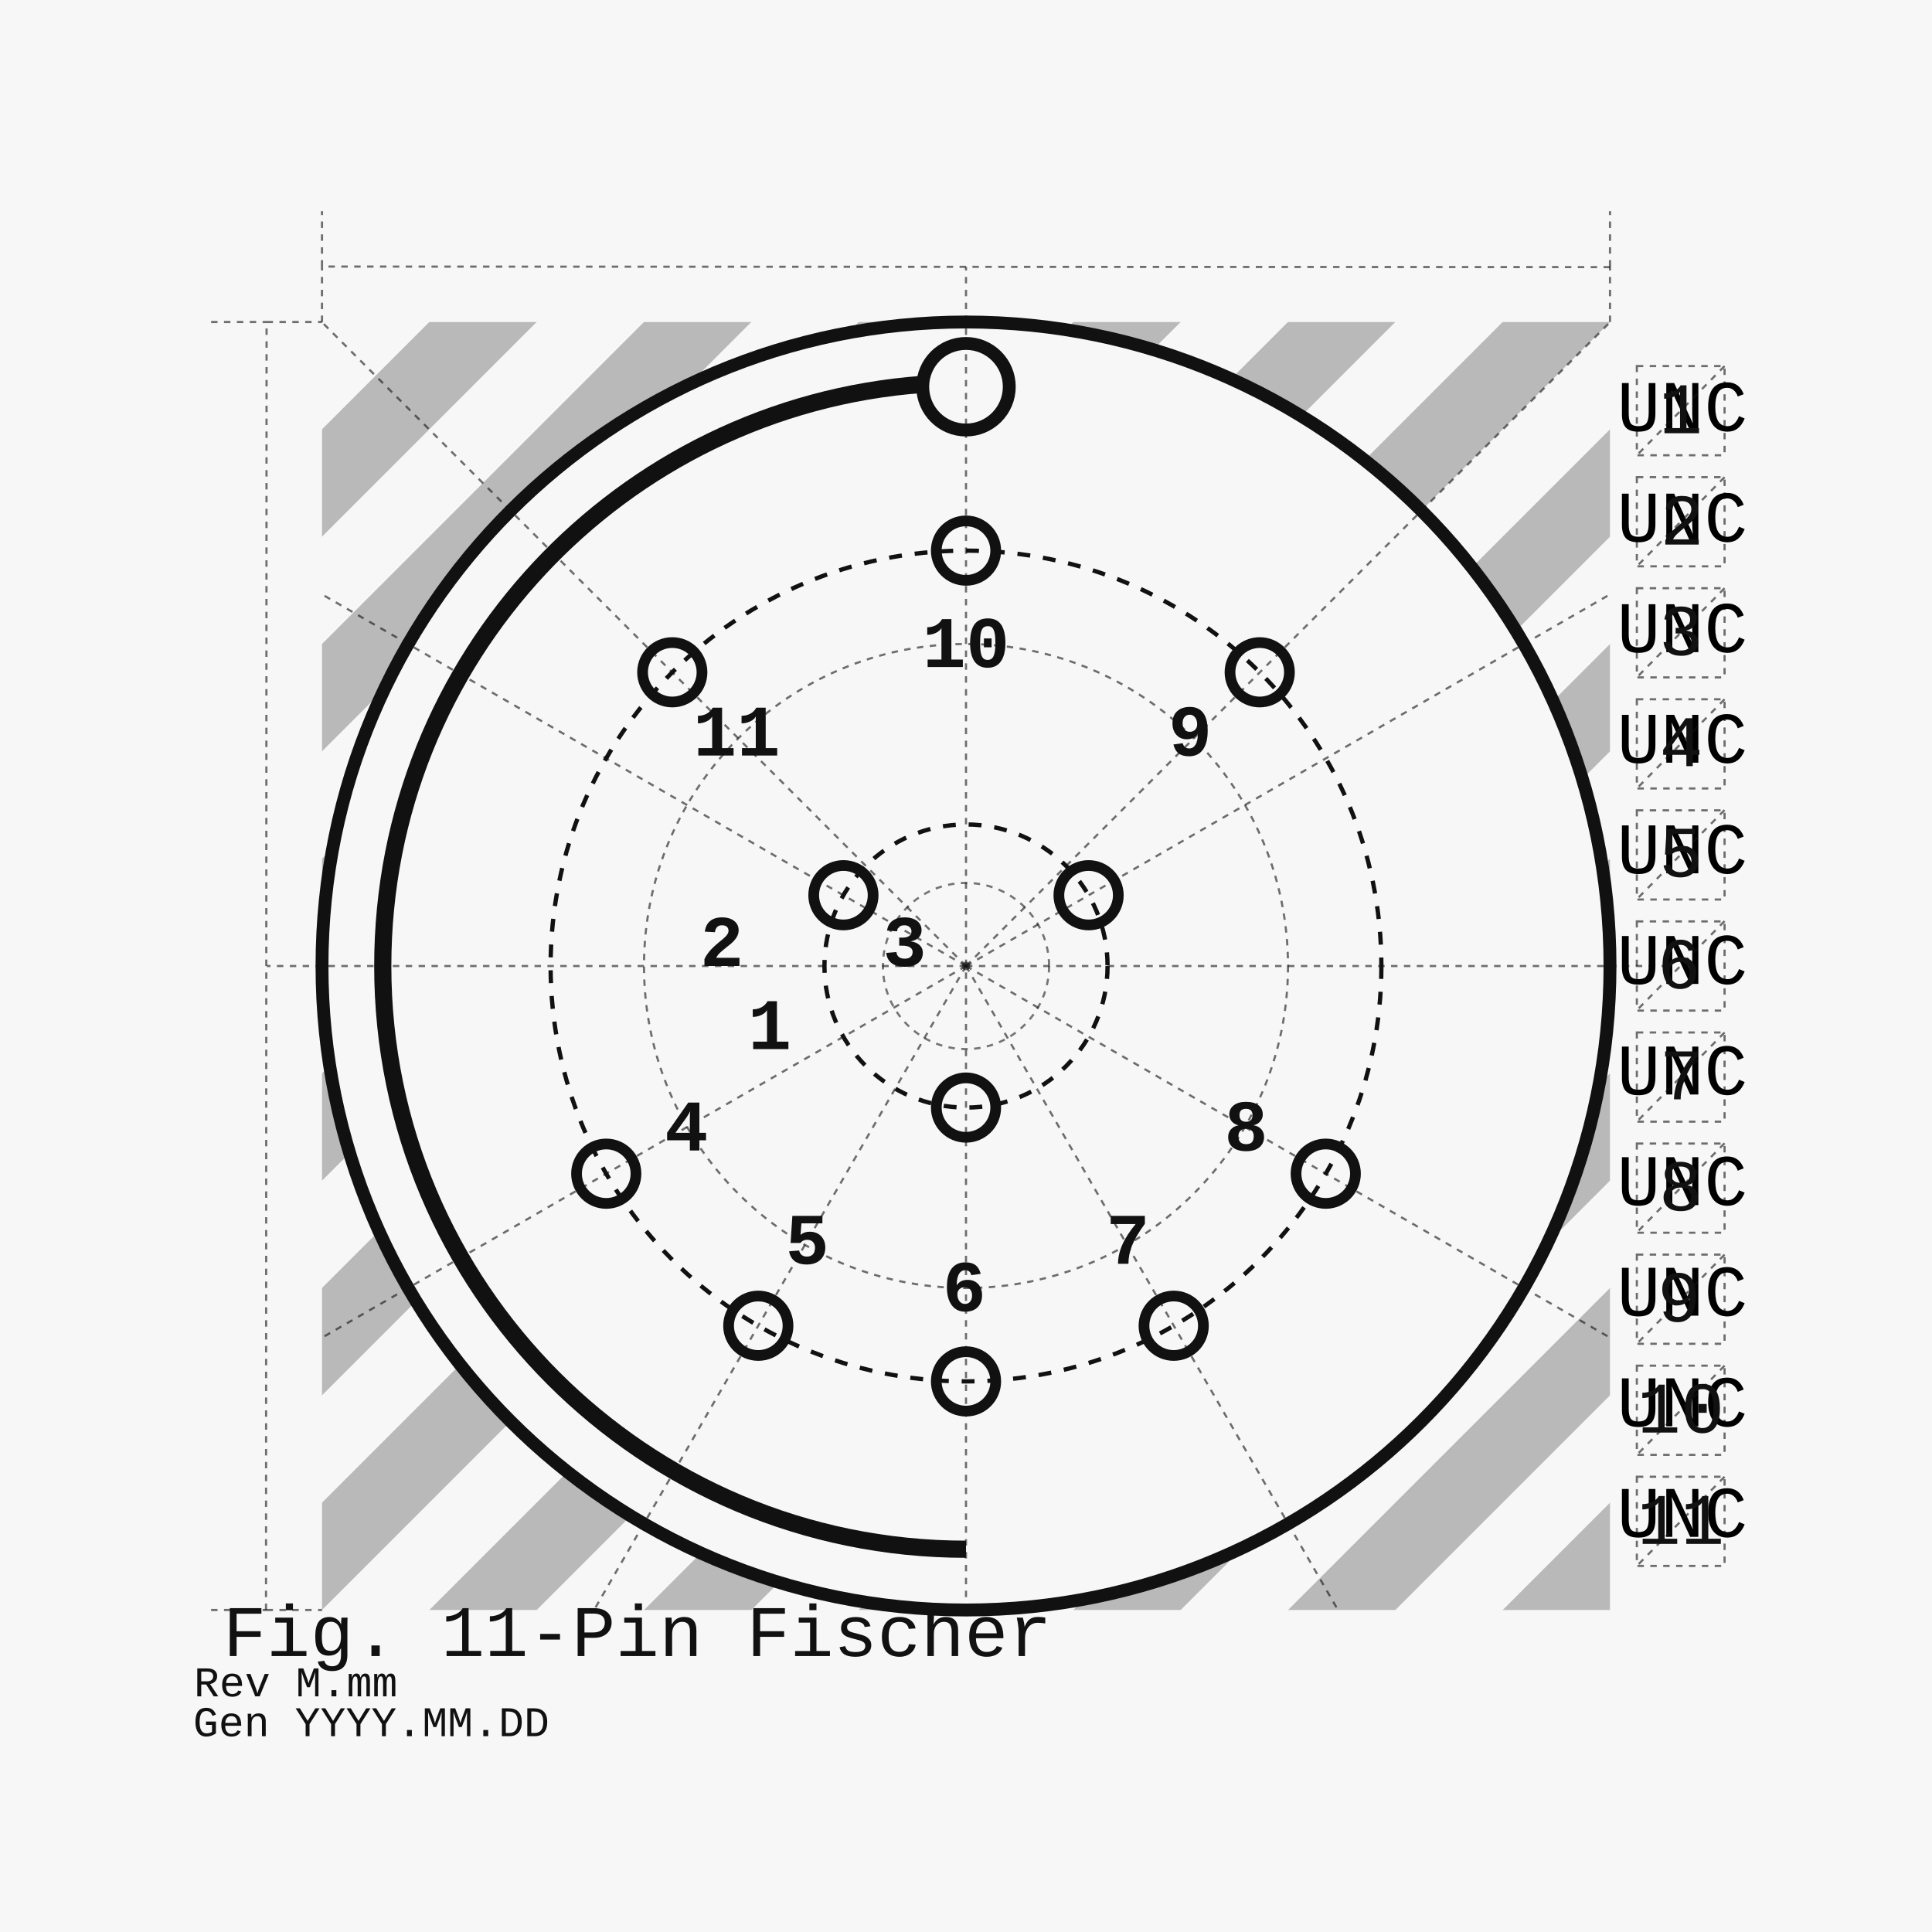
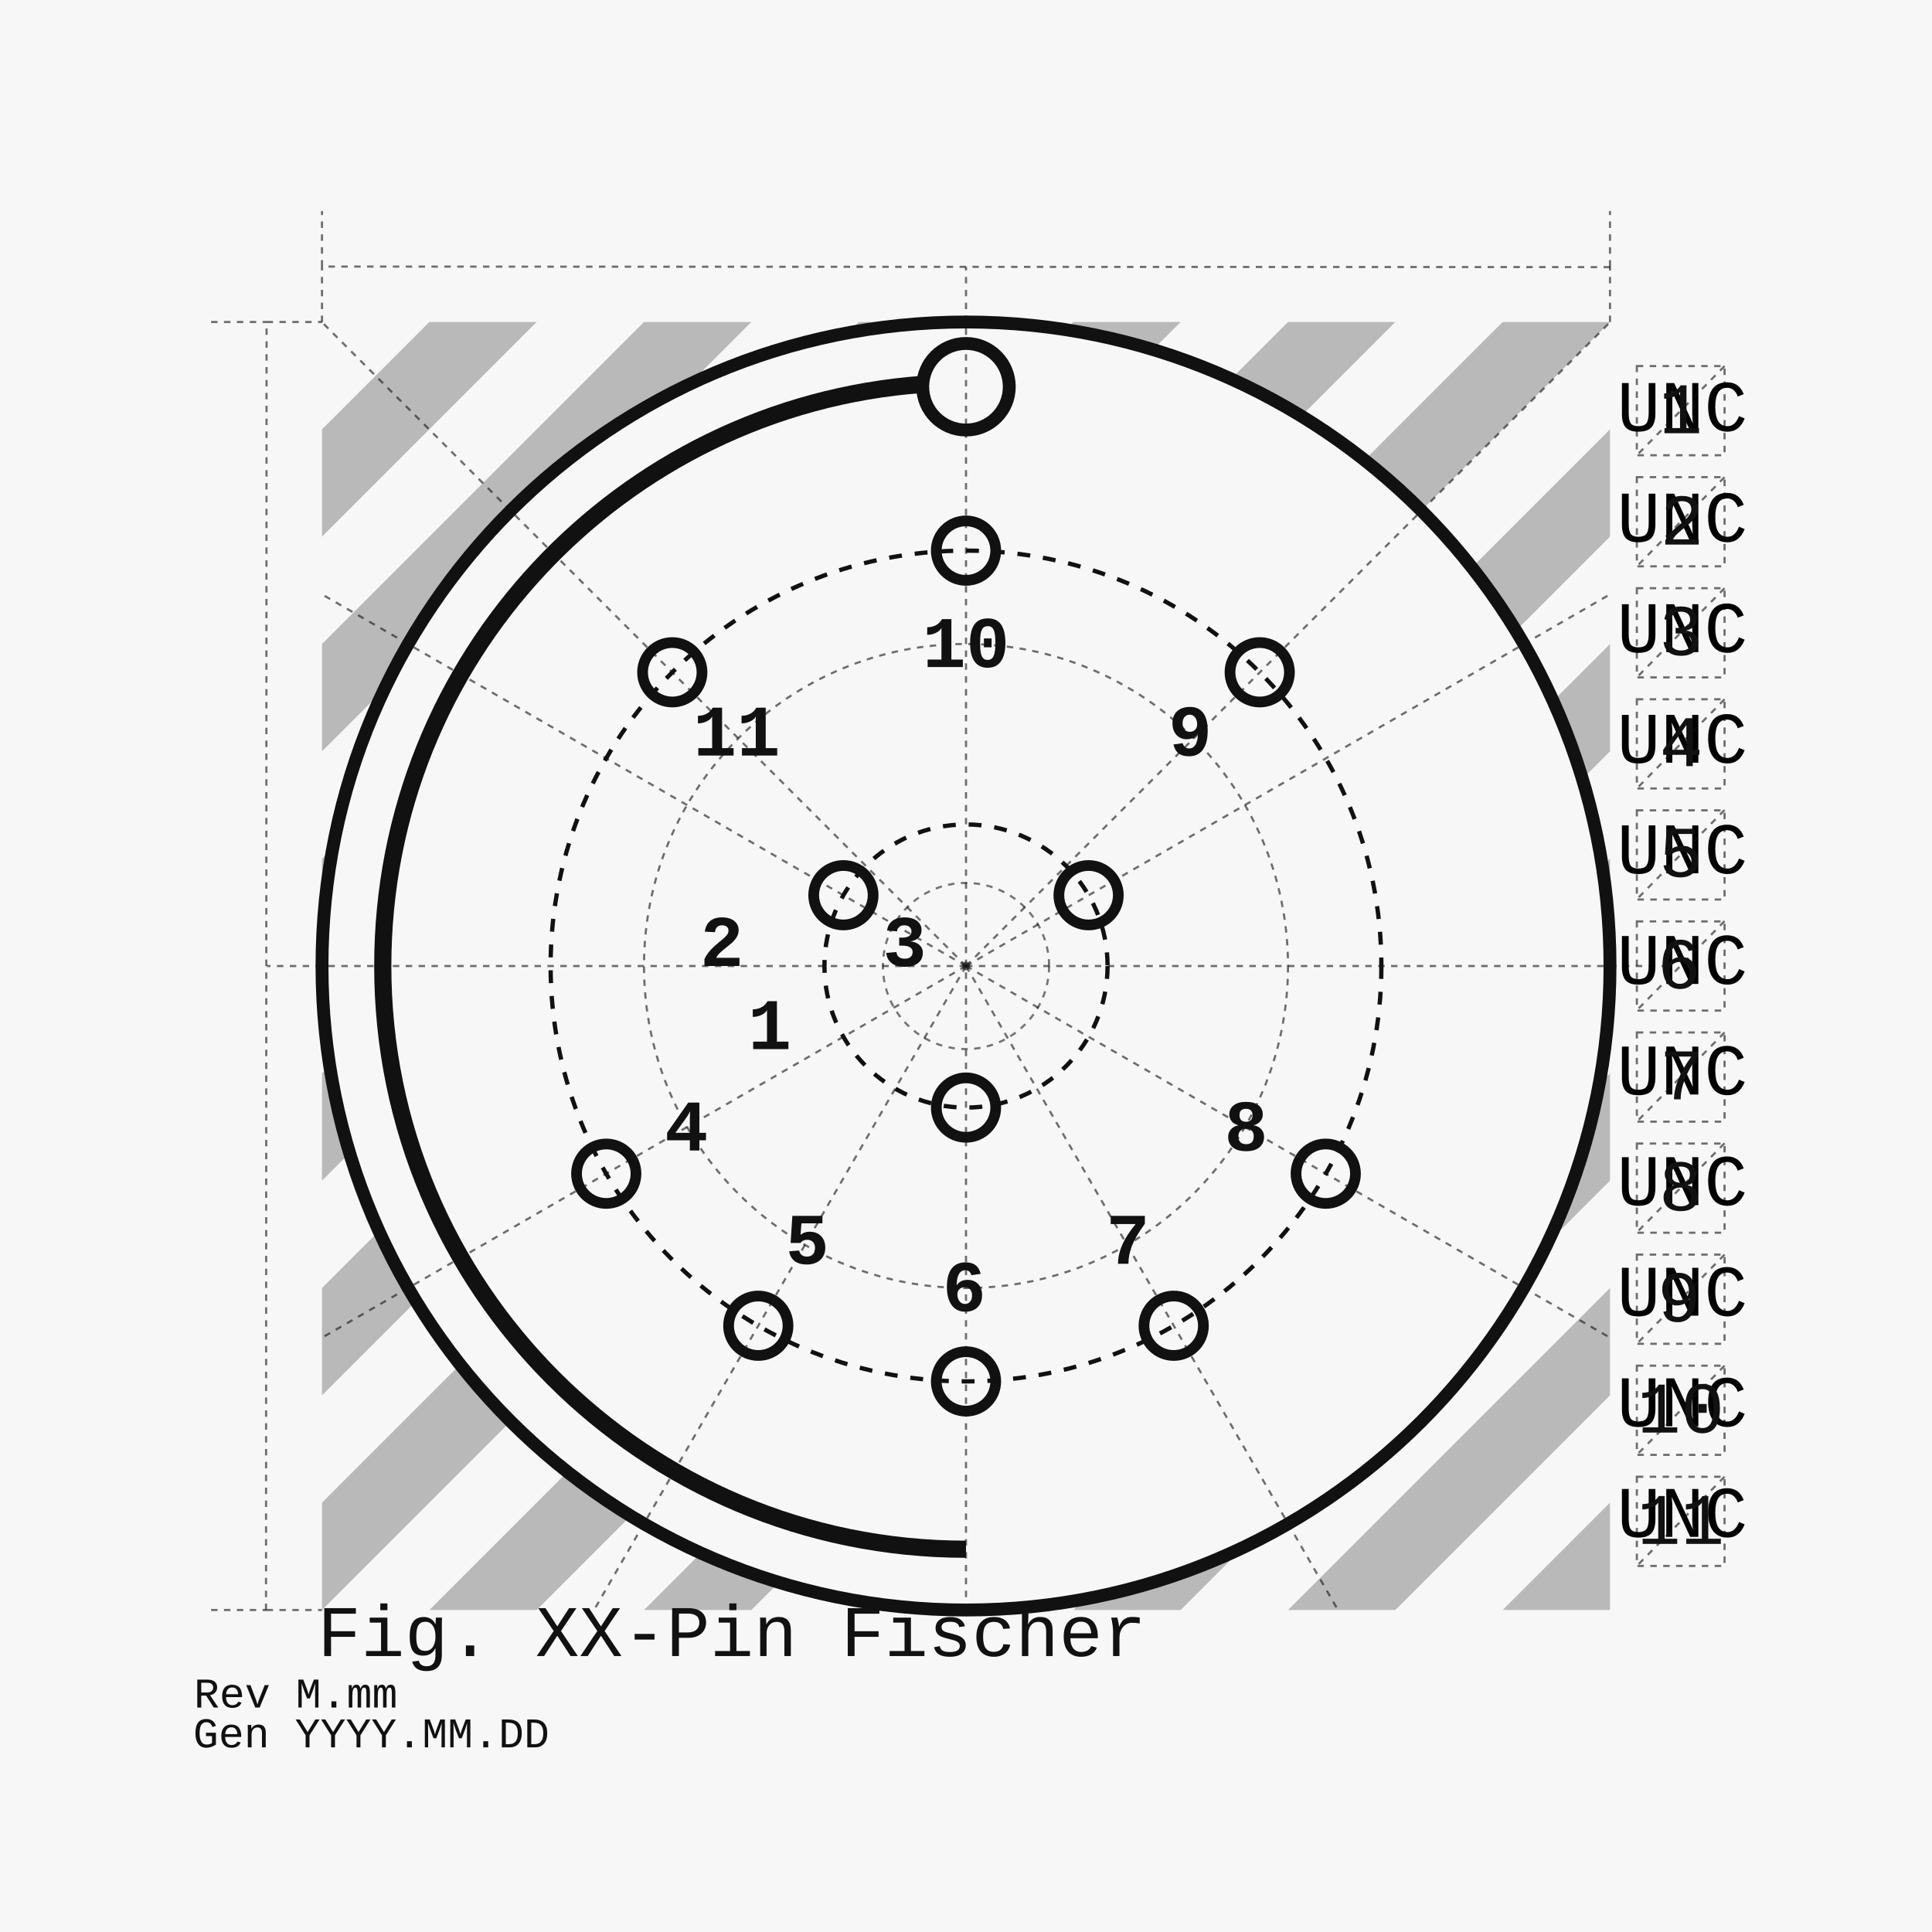
<svg xmlns="http://www.w3.org/2000/svg" xmlns:xlink="http://www.w3.org/1999/xlink" width="450mm" height="450mm" viewBox="0 0 450 450" version="1.1" id="svg5">
  <style id="style16364">
.measure-arrow
{
}
.measure-label
{

}
.measure-line
{
}</style>
  <defs id="defs2">
    <pattern xlink:href="#Strips1_1" id="pattern7657" patternTransform="matrix(17.67767,3.0853353e-7,-3.0853354e-7,17.67767,265.1651,-742.4621)" />
    <pattern patternUnits="userSpaceOnUse" width="2" height="1" patternTransform="translate(0,0) scale(10,10)" id="Strips1_1">
      <rect style="fill:black;stroke:none" x="0" y="-0.5" width="1" height="2" id="rect4273" />
    </pattern>
    <linearGradient id="linearGradient13681">
      <stop style="stop-color:#000000;stop-opacity:1;" offset="0" id="stop13679" />
    </linearGradient>
    <clipPath clipPathUnits="userSpaceOnUse" id="clipPath7685">
      <rect style="opacity:1;fill:#ffffff;fill-opacity:1;stroke:none;stroke-width:2;stroke-linecap:butt;stroke-dasharray:none;stroke-opacity:1" id="rect7687" width="300" height="300" x="2.5722047e-06" y="450" transform="rotate(-45)" />
    </clipPath>
  </defs>
  <g id="background" transform="translate(75,-375)" style="display:inline">
    <rect style="fill:#f7f7f7;fill-opacity:1;stroke:none;stroke-width:4;stroke-linecap:butt;stroke-dasharray:none" id="base_color" width="450" height="450" x="-75" y="377.91" transform="translate(5.4583333e-6,-2.910401)" />
    <rect style="opacity:0.25;fill:url(#pattern7657);fill-opacity:1;stroke:none;stroke-width:3.536;stroke-linecap:butt;stroke-dasharray:none;stroke-opacity:1" id="rect5359" width="530.33" height="530.33" x="265.165" y="53.033" transform="rotate(45)" clip-path="url(#clipPath7685)" />
  </g>
  <g id="figure_base" style="display:inline" transform="translate(75.00001,-377.9104)">
    <circle style="fill:#f7f7f7;fill-opacity:1;stroke:#111111;stroke-width:3;stroke-linecap:round" id="fig_ring" cx="150" cy="602.91" r="150" />
    <circle style="fill:#f7f7f7;fill-opacity:1;stroke:#111111;stroke-width:3;stroke-linecap:round;stroke-dasharray:none;stroke-opacity:1" id="fig_dot" cx="150" cy="467.99" r="10.079" />
    <path id="fig_shield" style="fill:none;fill-opacity:1;stroke:#111111;stroke-width:4;stroke-linecap:butt;stroke-dasharray:none;stroke-opacity:1" d="m 139.942,467.435 c -70.329,5.148 -125.789,63.833 -125.789,135.476 1.7e-4,75.026 60.821,135.847 135.848,135.847" />
    <path id="fig_pin_in_ring" style="fill:none;stroke:#111111;stroke-width:1;stroke-dasharray:3, 3;stroke-dashoffset:0" d="m 182.972,602.914 a 32.972,32.972 0 0 1 -32.972,32.972 32.972,32.972 0 0 1 -32.972,-32.972 32.972,32.972 0 0 1 32.972,-32.972 32.972,32.972 0 0 1 32.972,32.972 z" />
    <path id="fig_pin_out_ring" style="fill:none;stroke:#111111;stroke-width:1;stroke-dasharray:3, 3;stroke-dashoffset:0" d="m 246.751,602.914 a 96.752,96.752 0 0 1 -96.752,96.752 96.752,96.752 0 0 1 -96.752,-96.752 96.752,96.752 0 0 1 96.752,-96.752 96.752,96.752 0 0 1 96.752,96.752 z" />
  </g>
  <g id="g4736" style="display:inline">
    <path style="display:inline;fill:none;stroke:#111111;stroke-width:0.5;stroke-linecap:butt;stroke-linejoin:miter;stroke-dasharray:1.5, 1.5;stroke-dashoffset:0;stroke-opacity:0.6" d="M 225.002,225.004 H 387.854" id="deg_0" />
    <path style="display:inline;fill:none;stroke:#111111;stroke-width:0.5;stroke-linecap:butt;stroke-linejoin:miter;stroke-dasharray:1.5, 1.5;stroke-dashoffset:0;stroke-opacity:0.6" d="m 225.002,225.004 150,-86.567" id="deg_15" />
    <path style="display:inline;fill:none;stroke:#111111;stroke-width:0.5;stroke-linecap:butt;stroke-linejoin:miter;stroke-dasharray:1.5, 1.5;stroke-dashoffset:0;stroke-opacity:0.6" d="M 225.002,225.004 375.099,74.961" id="deg_45" />
    <path style="display:inline;fill:none;stroke:#111111;stroke-width:0.5;stroke-linecap:butt;stroke-linejoin:miter;stroke-dasharray:1.5, 1.5;stroke-dashoffset:0;stroke-opacity:0.6" d="M 225.002,225.004 V 62.152" id="deg_90" />
    <path style="display:inline;fill:none;stroke:#111111;stroke-width:0.5;stroke-linecap:butt;stroke-linejoin:miter;stroke-dasharray:1.5, 1.5;stroke-dashoffset:0;stroke-opacity:0.6" d="M 225.002,225.004 74.906,74.961" id="deg_135" />
    <path style="display:inline;fill:none;stroke:#111111;stroke-width:0.5;stroke-linecap:butt;stroke-linejoin:miter;stroke-dasharray:1.5, 1.5;stroke-dashoffset:0;stroke-opacity:0.6" d="M 225.002,225.004 75.002,138.437" id="deg_165" />
    <path style="display:inline;fill:none;stroke:#111111;stroke-width:0.5;stroke-linecap:butt;stroke-linejoin:miter;stroke-dasharray:1.5, 1.5;stroke-dashoffset:0;stroke-opacity:0.6" d="M 225.002,225.004 H 62.151" id="deg_180" />
    <path style="display:inline;fill:none;stroke:#111111;stroke-width:0.5;stroke-linecap:butt;stroke-linejoin:miter;stroke-dasharray:1.5, 1.5;stroke-dashoffset:0;stroke-opacity:0.6" d="m 225.002,225.004 -150,86.567" id="deg_195" />
    <path style="display:inline;fill:none;stroke:#111111;stroke-width:0.5;stroke-linecap:butt;stroke-linejoin:miter;stroke-dasharray:1.5, 1.5;stroke-dashoffset:0;stroke-opacity:0.6" d="M 225.002,225.004 138.382,374.973" id="deg_255" />
    <path style="display:inline;fill:none;stroke:#111111;stroke-width:0.5;stroke-linecap:butt;stroke-linejoin:miter;stroke-dasharray:1.5, 1.5;stroke-dashoffset:0;stroke-opacity:0.6" d="M 225,375 V 225" id="deg_270" />
    <path style="display:inline;fill:none;stroke:#111111;stroke-width:0.5;stroke-linecap:butt;stroke-linejoin:miter;stroke-dasharray:1.5, 1.5;stroke-dashoffset:0;stroke-opacity:0.6" d="m 225.002,225.004 86.62,149.969" id="deg_285" />
    <path style="display:inline;fill:none;stroke:#111111;stroke-width:0.5;stroke-linecap:butt;stroke-linejoin:miter;stroke-dasharray:1.5, 1.5;stroke-dashoffset:0;stroke-opacity:0.6" d="m 225.002,225.004 150,86.567" id="deg_315" />
    <circle style="display:inline;fill:#111111;fill-opacity:0.6;stroke:none;stroke-width:5;stroke-linecap:butt;stroke-dasharray:none;stroke-opacity:1" id="center_point" cx="225" cy="225" r="1" />
    <circle style="display:inline;fill:none;fill-opacity:1;stroke:#1d1d1d;stroke-width:0.5;stroke-linecap:butt;stroke-dasharray:1.5, 1.5;stroke-dashoffset:0;stroke-opacity:0.6" id="inner_text" cx="225" cy="225" r="19.353" />
    <circle style="display:inline;fill:none;fill-opacity:1;stroke:#111111;stroke-width:0.5;stroke-linecap:butt;stroke-dasharray:1.5, 1.5;stroke-dashoffset:0;stroke-opacity:0.6" id="outer_text" cx="225" cy="225" r="75" />
    <g id="horizontal" style="stroke:#111111;stroke-width:0.5;stroke-dasharray:1.5, 1.5;stroke-dashoffset:0;stroke-opacity:0.6" transform="translate(3.6438572e-6,600.0001)">
      <path style="display:inline;fill:none;stroke:#111111;stroke-width:0.5;stroke-linecap:butt;stroke-linejoin:miter;stroke-dasharray:1.5, 1.5;stroke-dashoffset:0;stroke-opacity:0.6" d="M 375,-537.782 75,-537.915" id="sparh" />
      <g id="l_upright" style="stroke:#111111;stroke-width:0.5;stroke-dasharray:1.5, 1.5;stroke-dashoffset:0;stroke-opacity:0.6">
        <path style="fill:none;stroke:#111111;stroke-width:0.5;stroke-linecap:butt;stroke-linejoin:miter;stroke-dasharray:1.5, 1.5;stroke-dashoffset:0;stroke-opacity:0.6" d="m 75,-525 v -12.915" id="lbottom" />
        <path style="fill:none;stroke:#111111;stroke-width:0.5;stroke-linecap:butt;stroke-linejoin:miter;stroke-dasharray:1.5, 1.5;stroke-dashoffset:0;stroke-opacity:0.6" d="m 75,-537.915 v -12.915" id="ltop" />
      </g>
      <g id="r_upright" style="stroke:#111111;stroke-width:0.5;stroke-dasharray:1.5, 1.5;stroke-dashoffset:0;stroke-opacity:0.6" transform="translate(300.0001)">
        <path style="fill:none;stroke:#111111;stroke-width:0.5;stroke-linecap:butt;stroke-linejoin:miter;stroke-dasharray:1.5, 1.5;stroke-dashoffset:0;stroke-opacity:0.6" d="m 75,-525 v -12.915" id="rbottom" />
        <path style="fill:none;stroke:#111111;stroke-width:0.5;stroke-linecap:butt;stroke-linejoin:miter;stroke-dasharray:1.5, 1.5;stroke-dashoffset:0;stroke-opacity:0.6" d="m 75,-537.915 v -12.915" id="rtop" />
      </g>
    </g>
    <g id="vertical" style="stroke:#111111;stroke-width:0.5;stroke-dasharray:1.5, 1.5;stroke-dashoffset:0;stroke-opacity:0.6" transform="translate(-325.8292,600.0001)">
      <path style="display:inline;fill:none;stroke:#111111;stroke-width:0.5;stroke-linecap:butt;stroke-linejoin:miter;stroke-dasharray:1.5, 1.5;stroke-dashoffset:0;stroke-opacity:0.6" d="m 387.788,-225 0.133,-300" id="vspar" />
      <g id="t_upright" style="stroke:#111111;stroke-width:0.5;stroke-dasharray:1.5, 1.5;stroke-dashoffset:0;stroke-opacity:0.6" transform="rotate(90,225,-375)">
        <path style="fill:none;stroke:#111111;stroke-width:0.5;stroke-linecap:butt;stroke-linejoin:miter;stroke-dasharray:1.5, 1.5;stroke-dashoffset:0;stroke-opacity:0.6" d="m 75,-525 v -12.915" id="left" />
        <path style="fill:none;stroke:#111111;stroke-width:0.5;stroke-linecap:butt;stroke-linejoin:miter;stroke-dasharray:1.5, 1.5;stroke-dashoffset:0;stroke-opacity:0.6" d="m 75,-537.915 v -12.915" id="right" />
      </g>
      <g id="b_upright" style="stroke:#111111;stroke-width:0.5;stroke-dasharray:1.5, 1.5;stroke-dashoffset:0;stroke-opacity:0.6" transform="rotate(90,75,-225)">
        <path style="fill:none;stroke:#111111;stroke-width:0.5;stroke-linecap:butt;stroke-linejoin:miter;stroke-dasharray:1.5, 1.5;stroke-dashoffset:0;stroke-opacity:0.6" d="m 75,-525 v -12.915" id="path48" />
        <path style="fill:none;stroke:#111111;stroke-width:0.5;stroke-linecap:butt;stroke-linejoin:miter;stroke-dasharray:1.5, 1.5;stroke-dashoffset:0;stroke-opacity:0.6" d="m 75,-537.915 v -12.915" id="path50" />
      </g>
    </g>
  </g>
  <g id="pin_symbol" transform="translate(75.00001,-377.9104)" style="display:inline">
    <g id="pin_1">
      <circle style="fill:none;fill-opacity:1;stroke:#111111;stroke-width:2.5;stroke-linecap:butt;stroke-dasharray:none;stroke-dashoffset:0;stroke-opacity:1" id="pin_1_symbol" cx="150" cy="635.886" r="6.922" />
      <text xml:space="preserve" style="font-style:normal;font-variant:normal;font-weight:bold;font-stretch:normal;font-size:16.933px;line-height:1.25;font-family:'Courier New';-inkscape-font-specification:'Courier New Bold';text-align:center;text-anchor:middle;fill:#111111;fill-opacity:1;stroke-width:0.265" x="150" y="622.263" id="pin_1_text">
        <tspan id="tspan28165" style="font-style:normal;font-variant:normal;font-weight:bold;font-stretch:normal;font-family:'Courier New';-inkscape-font-specification:'Courier New Bold';text-align:center;text-anchor:middle;fill:#111111;fill-opacity:1;stroke-width:0.265" x="150" y="622.263">1</tspan>
        <tspan style="font-style:normal;font-variant:normal;font-weight:bold;font-stretch:normal;font-family:'Courier New';-inkscape-font-specification:'Courier New Bold';text-align:center;text-anchor:middle;fill:#111111;fill-opacity:1;stroke-width:0.265" x="150" y="643.43" id="tspan28167" />
      </text>
    </g>
    <g id="pin_2">
      <circle style="display:inline;fill:none;fill-opacity:1;stroke:#111111;stroke-width:2.5;stroke-linecap:butt;stroke-dasharray:none;stroke-dashoffset:0;stroke-opacity:1" id="pin_2_symbol" cx="178.553" cy="586.426" r="6.922" />
      <text xml:space="preserve" style="font-style:normal;font-variant:normal;font-weight:bold;font-stretch:normal;font-size:16.933px;line-height:1.25;font-family:'Courier New';-inkscape-font-specification:'Courier New Bold';text-align:end;text-anchor:end;fill:#111111;fill-opacity:1;stroke-width:0.265" x="169.353" y="602.91" id="pin_2_text">
        <tspan id="tspan28171" style="font-style:normal;font-variant:normal;font-weight:bold;font-stretch:normal;font-family:'Courier New';-inkscape-font-specification:'Courier New Bold';text-align:end;text-anchor:end;fill:#111111;fill-opacity:1;stroke-width:0.265" x="169.353" y="602.91">2</tspan>
      </text>
    </g>
    <g id="pin_3">
      <circle style="fill:none;fill-opacity:1;stroke:#111111;stroke-width:2.5;stroke-linecap:butt;stroke-dasharray:none;stroke-dashoffset:0;stroke-opacity:1" id="pin_3_symbol" cx="121.447" cy="586.425" r="6.922" />
      <text xml:space="preserve" style="font-style:normal;font-variant:normal;font-weight:bold;font-stretch:normal;font-size:16.933px;line-height:1.25;font-family:'Courier New';-inkscape-font-specification:'Courier New Bold';fill:#111111;fill-opacity:1;stroke-width:0.265" x="130.647" y="602.91" id="pin_3_text">
        <tspan id="tspan28175" style="font-style:normal;font-variant:normal;font-weight:bold;font-stretch:normal;font-family:'Courier New';-inkscape-font-specification:'Courier New Bold';fill:#111111;fill-opacity:1;stroke-width:0.265" x="130.647" y="602.91">3</tspan>
      </text>
    </g>
    <g id="pin_4">
      <circle style="display:inline;fill:none;fill-opacity:1;stroke:#111111;stroke-width:2.5;stroke-linecap:butt;stroke-dasharray:none;stroke-dashoffset:0;stroke-opacity:1" id="pin_4_symbol" cx="66.209" cy="651.287" r="6.922" />
      <text xml:space="preserve" style="font-style:normal;font-variant:normal;font-weight:bold;font-stretch:normal;font-size:16.933px;line-height:1.25;font-family:'Courier New';-inkscape-font-specification:'Courier New Bold';fill:#111111;fill-opacity:1;stroke-width:0.265" x="79.791" y="645.876" id="pin_4_text">
        <tspan id="tspan28179" style="font-style:normal;font-variant:normal;font-weight:bold;font-stretch:normal;font-family:'Courier New';-inkscape-font-specification:'Courier New Bold';fill:#111111;fill-opacity:1;stroke-width:0.265" x="79.791" y="645.876">4</tspan>
      </text>
    </g>
    <g id="pin_5">
      <circle style="display:inline;fill:none;fill-opacity:1;stroke:#111111;stroke-width:2.5;stroke-linecap:butt;stroke-dasharray:none;stroke-dashoffset:0;stroke-opacity:1" id="pin_5_symbol" cx="101.623" cy="686.703" r="6.922" />
      <text xml:space="preserve" style="font-style:normal;font-variant:normal;font-weight:bold;font-stretch:normal;font-size:16.933px;line-height:1.25;font-family:'Courier New';-inkscape-font-specification:'Courier New Bold';fill:#111111;fill-opacity:1;stroke-width:0.265" x="107.946" y="672.27" id="pin_5_text">
        <tspan id="tspan28183" style="font-style:normal;font-variant:normal;font-weight:bold;font-stretch:normal;font-family:'Courier New';-inkscape-font-specification:'Courier New Bold';fill:#111111;fill-opacity:1;stroke-width:0.265" x="107.946" y="672.27">5</tspan>
      </text>
    </g>
    <g id="pin_6">
      <circle style="display:inline;fill:none;fill-opacity:1;stroke:#111111;stroke-width:2.5;stroke-linecap:butt;stroke-dasharray:none;stroke-dashoffset:0;stroke-opacity:1" id="pin_6_symbol" cx="150" cy="699.666" r="6.922" />
      <text xml:space="preserve" style="font-style:normal;font-variant:normal;font-weight:bold;font-stretch:normal;font-size:16.933px;line-height:1.25;font-family:'Courier New';-inkscape-font-specification:'Courier New Bold';fill:#111111;fill-opacity:1;stroke-width:0.265" x="144.522" y="683.259" id="pin_6_text">
        <tspan id="tspan28187" style="font-style:normal;font-variant:normal;font-weight:bold;font-stretch:normal;font-family:'Courier New';-inkscape-font-specification:'Courier New Bold';fill:#111111;fill-opacity:1;stroke-width:0.265" x="144.522" y="683.259">6</tspan>
      </text>
    </g>
    <g id="pin_7">
      <circle style="display:inline;fill:none;fill-opacity:1;stroke:#111111;stroke-width:2.5;stroke-linecap:butt;stroke-dasharray:none;stroke-dashoffset:0;stroke-opacity:1" id="pin_7_symbol" cx="198.377" cy="686.702" r="6.922" />
      <text xml:space="preserve" style="font-style:normal;font-variant:normal;font-weight:bold;font-stretch:normal;font-size:16.933px;line-height:1.25;font-family:'Courier New';-inkscape-font-specification:'Courier New Bold';fill:#111111;fill-opacity:1;stroke-width:0.265" x="182.629" y="672.27" id="pin_7_text">
        <tspan id="tspan28191" style="font-style:normal;font-variant:normal;font-weight:bold;font-stretch:normal;font-family:'Courier New';-inkscape-font-specification:'Courier New Bold';fill:#111111;fill-opacity:1;stroke-width:0.265" x="182.629" y="672.27">7</tspan>
      </text>
    </g>
    <g id="pin_8">
      <circle style="display:inline;fill:none;fill-opacity:1;stroke:#111111;stroke-width:2.5;stroke-linecap:butt;stroke-dasharray:none;stroke-dashoffset:0;stroke-opacity:1" id="pin_8_symbol" cx="233.791" cy="651.287" r="6.922" />
      <text xml:space="preserve" style="font-style:normal;font-variant:normal;font-weight:bold;font-stretch:normal;font-size:16.933px;line-height:1.25;font-family:'Courier New';-inkscape-font-specification:'Courier New Bold';fill:#111111;fill-opacity:1;stroke-width:0.265" x="210.155" y="645.876" id="pin_8_text">
        <tspan id="tspan28195" style="font-style:normal;font-variant:normal;font-weight:bold;font-stretch:normal;font-family:'Courier New';-inkscape-font-specification:'Courier New Bold';fill:#111111;fill-opacity:1;stroke-width:0.265" x="210.155" y="645.876">8</tspan>
      </text>
    </g>
    <g id="pin_9">
      <circle style="display:inline;fill:none;fill-opacity:1;stroke:#111111;stroke-width:2.5;stroke-linecap:butt;stroke-dasharray:none;stroke-dashoffset:0;stroke-opacity:1" id="pin_9_symbol" cx="218.412" cy="534.499" r="6.922" />
      <text xml:space="preserve" style="font-style:normal;font-variant:normal;font-weight:bold;font-stretch:normal;font-size:16.933px;line-height:1.25;font-family:'Courier New';-inkscape-font-specification:'Courier New Bold';fill:#111111;fill-opacity:1;stroke-width:0.265" x="197.153" y="553.893" id="pin_9_text">
        <tspan id="tspan28199" style="font-style:normal;font-variant:normal;font-weight:bold;font-stretch:normal;font-family:'Courier New';-inkscape-font-specification:'Courier New Bold';fill:#111111;fill-opacity:1;stroke-width:0.265" x="197.153" y="553.893">9</tspan>
      </text>
    </g>
    <g id="pin_10">
      <circle style="fill:none;fill-opacity:1;stroke:#111111;stroke-width:2.5;stroke-linecap:butt;stroke-dasharray:none;stroke-dashoffset:0;stroke-opacity:1" id="pin_10_symbol" cx="150" cy="506.162" r="6.922" />
      <text xml:space="preserve" style="font-style:normal;font-variant:normal;font-weight:bold;font-stretch:normal;font-size:16.933px;line-height:1.25;font-family:'Courier New';-inkscape-font-specification:'Courier New Bold';fill:#111111;fill-opacity:1;stroke-width:0.265" x="139.83" y="533.274" id="pin_10_text">
        <tspan id="tspan28203" style="font-style:normal;font-variant:normal;font-weight:bold;font-stretch:normal;font-family:'Courier New';-inkscape-font-specification:'Courier New Bold';fill:#111111;fill-opacity:1;stroke-width:0.265" x="139.83" y="533.274">10</tspan>
      </text>
    </g>
    <g id="pin_11">
      <circle style="fill:none;fill-opacity:1;stroke:#111111;stroke-width:2.5;stroke-linecap:butt;stroke-dasharray:none;stroke-dashoffset:0;stroke-opacity:1" id="pin_11_symbol" cx="81.588" cy="534.498" r="6.922" />
      <text xml:space="preserve" style="font-style:normal;font-variant:normal;font-weight:bold;font-stretch:normal;font-size:16.933px;line-height:1.25;font-family:'Courier New';-inkscape-font-specification:'Courier New Bold';fill:#111111;fill-opacity:1;stroke-width:0.265" x="86.42" y="553.893" id="pin_11_text">
        <tspan id="tspan28207" style="font-style:normal;font-variant:normal;font-weight:bold;font-stretch:normal;font-family:'Courier New';-inkscape-font-specification:'Courier New Bold';fill:#111111;fill-opacity:1;stroke-width:0.265" x="86.42" y="553.893">11</tspan>
      </text>
    </g>
  </g>
  <g id="g4375">
-     <text xml:space="preserve" style="font-style:normal;font-variant:normal;font-weight:normal;font-stretch:normal;font-size:9.878px;line-height:1.25;font-family:'Courier New';-inkscape-font-specification:'Courier New';display:inline;fill:#111111;fill-opacity:1;stroke-width:0.265" x="157.605" y="404.393" id="gen_timestamp">
-       <tspan id="gen_timestamp_tspan" style="font-style:normal;font-variant:normal;font-weight:normal;font-stretch:normal;font-size:9.878px;font-family:'Courier New';-inkscape-font-specification:'Courier New';text-align:end;text-anchor:end;fill:#111111;fill-opacity:1;stroke-width:0.265" x="157.605" y="404.393">Gen YYYY.MM.DD</tspan>
+     <text xml:space="preserve" style="font-style:normal;font-variant:normal;font-weight:normal;font-stretch:normal;font-size:9.878px;line-height:1.25;font-family:'Courier New';-inkscape-font-specification:'Courier New';display:inline;fill:#111111;fill-opacity:1;stroke-width:0.265" x="157.605" y="406.996" id="gen_timestamp">
+       <tspan id="gen_timestamp_tspan" style="font-style:normal;font-variant:normal;font-weight:normal;font-stretch:normal;font-size:9.878px;font-family:'Courier New';-inkscape-font-specification:'Courier New';text-align:end;text-anchor:end;fill:#111111;fill-opacity:1;stroke-width:0.265" x="157.605" y="406.996">Gen YYYY.MM.DD</tspan>
    </text>
-     <text xml:space="preserve" style="font-style:normal;font-variant:normal;font-weight:normal;font-stretch:normal;font-size:9.878px;line-height:1.25;font-family:'Courier New';-inkscape-font-specification:'Courier New';display:inline;fill:#111111;fill-opacity:1;stroke-width:0.265" x="122.232" y="395.113" id="rev_num">
-       <tspan id="rev_num_tspan" style="font-style:normal;font-variant:normal;font-weight:normal;font-stretch:normal;font-size:9.878px;font-family:'Courier New';-inkscape-font-specification:'Courier New';text-align:end;text-anchor:end;fill:#111111;fill-opacity:1;stroke-width:0.265" x="122.232" y="395.113">Rev M.mm</tspan>
+     <text xml:space="preserve" style="font-style:normal;font-variant:normal;font-weight:normal;font-stretch:normal;font-size:9.878px;line-height:1.25;font-family:'Courier New';-inkscape-font-specification:'Courier New';display:inline;fill:#111111;fill-opacity:1;stroke-width:0.265" x="122.232" y="397.715" id="rev_num">
+       <tspan id="rev_num_tspan" style="font-style:normal;font-variant:normal;font-weight:normal;font-stretch:normal;font-size:9.878px;font-family:'Courier New';-inkscape-font-specification:'Courier New';text-align:end;text-anchor:end;fill:#111111;fill-opacity:1;stroke-width:0.265" x="122.232" y="397.715">Rev M.mm</tspan>
    </text>
-     <text xml:space="preserve" style="font-size:16.933px;line-height:1.25;font-family:Cambria;-inkscape-font-specification:Cambria;text-align:end;text-anchor:end;display:inline;fill:#111111;fill-opacity:1;stroke-width:0.265" x="266.992" y="385.724" id="fig_name">
-       <tspan id="fig_name_tspan" style="font-style:normal;font-variant:normal;font-weight:normal;font-stretch:normal;font-family:'Courier New';-inkscape-font-specification:'Courier New';text-align:end;text-anchor:end;fill:#111111;fill-opacity:1;stroke-width:0.265" x="266.992" y="385.724">Fig. 11-Pin Fischer</tspan>
+     <text xml:space="preserve" style="font-size:16.933px;line-height:1.25;font-family:Cambria;-inkscape-font-specification:Cambria;text-align:end;text-anchor:end;display:inline;fill:#111111;fill-opacity:1;stroke-width:0.265" x="-116.884" y="385.724" id="fig_name">
+       <tspan id="fig_name_tspan" style="font-style:normal;font-variant:normal;font-weight:normal;font-stretch:normal;font-family:'Courier New';-inkscape-font-specification:'Courier New';text-align:start;text-anchor:start;fill:#111111;fill-opacity:1;stroke-width:0.265" x="73.921" y="385.724">Fig. XX-Pin Fischer</tspan>
    </text>
  </g>
  <g id="g5075" transform="translate(-17.03488)">
    <g id="g1924" transform="translate(487.7502,-377.9104)">
      <rect style="fill:#98ebff;fill-opacity:0;stroke:#111111;stroke-width:0.5;stroke-dasharray:1.5, 1.5;stroke-dashoffset:0;stroke-opacity:0.6" id="rect18486" width="20.433" height="20.773" x="-89.463" y="463.175" />
      <text xml:space="preserve" style="font-size:16.933px;line-height:1.25;font-family:Cambria;-inkscape-font-specification:Cambria;text-align:end;text-anchor:end;stroke-width:0.265" x="-32.808" y="478.286" id="text18502">
        <tspan id="pin_1_label_text" style="font-style:normal;font-variant:normal;font-weight:normal;font-stretch:normal;font-family:'Courier New';-inkscape-font-specification:'Courier New';text-align:end;text-anchor:end;stroke-width:0.265" x="-32.808" y="478.286">UNC</tspan>
      </text>
      <text xml:space="preserve" style="font-size:16.933px;line-height:1.25;font-family:Cambria;-inkscape-font-specification:Cambria;fill:#111111;fill-opacity:1;stroke-width:0.265" x="-84.324" y="478.82" id="text18546">
        <tspan id="tspan18544" style="font-style:normal;font-variant:normal;font-weight:normal;font-stretch:normal;font-family:'Courier New';-inkscape-font-specification:'Courier New';fill:#111111;fill-opacity:1;stroke-width:0.265" x="-84.324" y="478.82">1</tspan>
      </text>
      <path style="display:inline;fill:none;stroke:#111111;stroke-width:0.5;stroke-linecap:butt;stroke-linejoin:miter;stroke-dasharray:1.5, 1.5;stroke-dashoffset:0;stroke-opacity:0.6" d="m -69.031,463.175 -20.433,20.773" id="path18604" />
    </g>
    <g id="g1932" transform="translate(487.7502,-377.9104)">
      <rect style="display:inline;fill:#98ebff;fill-opacity:0;stroke:#111111;stroke-width:0.5;stroke-dasharray:1.5, 1.5;stroke-dashoffset:0;stroke-opacity:0.6" id="rect18490" width="20.433" height="20.773" x="-89.463" y="489.045" />
      <text xml:space="preserve" style="font-size:16.933px;line-height:1.25;font-family:Cambria;-inkscape-font-specification:Cambria;text-align:end;text-anchor:end;display:inline;stroke-width:0.265" x="-32.808" y="504.045" id="text18506">
        <tspan id="pin_2_label_text" style="font-style:normal;font-variant:normal;font-weight:normal;font-stretch:normal;font-family:'Courier New';-inkscape-font-specification:'Courier New';text-align:end;text-anchor:end;stroke-width:0.265" x="-32.808" y="504.045">UNC</tspan>
      </text>
      <text xml:space="preserve" style="font-style:normal;font-variant:normal;font-weight:normal;font-stretch:normal;font-size:16.933px;line-height:1.25;font-family:'Courier New';-inkscape-font-specification:'Courier New';fill:#111111;fill-opacity:1;stroke-width:0.265" x="-84.018" y="504.744" id="text18550">
        <tspan id="tspan18548" style="font-style:normal;font-variant:normal;font-weight:normal;font-stretch:normal;font-family:'Courier New';-inkscape-font-specification:'Courier New';fill:#111111;fill-opacity:1;stroke-width:0.265" x="-84.018" y="504.744">2</tspan>
      </text>
      <path style="fill:none;stroke:#111111;stroke-width:0.5;stroke-linecap:butt;stroke-linejoin:miter;stroke-dasharray:1.5, 1.5;stroke-dashoffset:0;stroke-opacity:0.6" d="m -69.031,489.044 -20.433,20.773" id="path18606" />
    </g>
    <g id="g1940" transform="translate(487.7502,-377.9104)">
      <rect style="fill:#98ebff;fill-opacity:0;stroke:#111111;stroke-width:0.5;stroke-dasharray:1.5, 1.5;stroke-dashoffset:0;stroke-opacity:0.6" id="rect18496" width="20.433" height="20.773" x="-89.463" y="514.914" />
      <text xml:space="preserve" style="font-size:16.933px;line-height:1.25;font-family:Cambria;-inkscape-font-specification:Cambria;text-align:end;text-anchor:end;display:inline;stroke-width:0.265" x="-32.808" y="529.804" id="text18510">
        <tspan id="pin_3_label_text" style="font-style:normal;font-variant:normal;font-weight:normal;font-stretch:normal;font-family:'Courier New';-inkscape-font-specification:'Courier New';text-align:end;text-anchor:end;stroke-width:0.265" x="-32.808" y="529.804">UNC</tspan>
      </text>
      <text xml:space="preserve" style="font-style:normal;font-variant:normal;font-weight:normal;font-stretch:normal;font-size:16.933px;line-height:1.25;font-family:'Courier New';-inkscape-font-specification:'Courier New';fill:#111111;fill-opacity:1;stroke-width:0.265" x="-84.291" y="530.489" id="text18554">
        <tspan id="tspan18552" style="font-style:normal;font-variant:normal;font-weight:normal;font-stretch:normal;font-family:'Courier New';-inkscape-font-specification:'Courier New';fill:#111111;fill-opacity:1;stroke-width:0.265" x="-84.291" y="530.489">3</tspan>
      </text>
      <path style="fill:none;stroke:#111111;stroke-width:0.5;stroke-linecap:butt;stroke-linejoin:miter;stroke-dasharray:1.5, 1.5;stroke-dashoffset:0;stroke-opacity:0.6" d="m -69.031,514.914 -20.433,20.773" id="path18608" />
    </g>
    <g id="g1948" transform="translate(487.7502,-377.9104)">
      <rect style="fill:none;fill-opacity:1;stroke:#111111;stroke-width:0.5;stroke-dasharray:1.5, 1.5;stroke-dashoffset:0;stroke-opacity:0.6" id="rect18470" width="20.433" height="20.773" x="-89.463" y="540.784" />
      <text xml:space="preserve" style="font-size:16.933px;line-height:1.25;font-family:Cambria;-inkscape-font-specification:Cambria;text-align:end;text-anchor:end;stroke-width:0.265" x="-32.808" y="555.562" id="text18514">
        <tspan id="pin_4_label_text" style="font-style:normal;font-variant:normal;font-weight:normal;font-stretch:normal;font-family:'Courier New';-inkscape-font-specification:'Courier New';text-align:end;text-anchor:end;stroke-width:0.265" x="-32.808" y="555.562">UNC</tspan>
      </text>
      <text xml:space="preserve" style="font-style:normal;font-variant:normal;font-weight:normal;font-stretch:normal;font-size:16.933px;line-height:1.25;font-family:'Courier New';-inkscape-font-specification:'Courier New';fill:#111111;fill-opacity:1;stroke-width:0.265" x="-84.195" y="556.359" id="text18558">
        <tspan id="tspan18556" style="font-style:normal;font-variant:normal;font-weight:normal;font-stretch:normal;font-family:'Courier New';-inkscape-font-specification:'Courier New';fill:#111111;fill-opacity:1;stroke-width:0.265" x="-84.195" y="556.359">4</tspan>
      </text>
      <path style="fill:none;stroke:#111111;stroke-width:0.5;stroke-linecap:butt;stroke-linejoin:miter;stroke-dasharray:1.5, 1.5;stroke-dashoffset:0;stroke-opacity:0.6" d="m -69.031,540.784 -20.433,20.773" id="path18610" />
    </g>
    <g id="g1956" transform="translate(487.7502,-377.9104)">
      <rect style="fill:none;fill-opacity:1;stroke:#111111;stroke-width:0.5;stroke-dasharray:1.5, 1.5;stroke-dashoffset:0;stroke-opacity:0.6" id="rect18472" width="20.433" height="20.773" x="-89.463" y="566.654" />
      <text xml:space="preserve" style="font-size:16.933px;line-height:1.25;font-family:Cambria;-inkscape-font-specification:Cambria;text-align:end;text-anchor:end;stroke-width:0.265" x="-32.808" y="581.321" id="text18518">
        <tspan id="pin_5_label_text" style="font-style:normal;font-variant:normal;font-weight:normal;font-stretch:normal;font-family:'Courier New';-inkscape-font-specification:'Courier New';text-align:end;text-anchor:end;stroke-width:0.265" x="-32.808" y="581.321">UNC</tspan>
      </text>
      <text xml:space="preserve" style="font-style:normal;font-variant:normal;font-weight:normal;font-stretch:normal;font-size:16.933px;line-height:1.25;font-family:'Courier New';-inkscape-font-specification:'Courier New';fill:#111111;fill-opacity:1;stroke-width:0.265" x="-84.295" y="582.105" id="text18562">
        <tspan id="tspan18560" style="font-style:normal;font-variant:normal;font-weight:normal;font-stretch:normal;font-family:'Courier New';-inkscape-font-specification:'Courier New';fill:#111111;fill-opacity:1;stroke-width:0.265" x="-84.295" y="582.105">5</tspan>
      </text>
      <path style="fill:none;stroke:#111111;stroke-width:0.5;stroke-linecap:butt;stroke-linejoin:miter;stroke-dasharray:1.5, 1.5;stroke-dashoffset:0;stroke-opacity:0.6" d="m -69.031,566.579 -20.433,20.773" id="path18612" />
    </g>
    <g id="g1964" transform="translate(487.7502,-377.9104)">
      <rect style="fill:none;fill-opacity:1;stroke:#111111;stroke-width:0.5;stroke-dasharray:1.5, 1.5;stroke-dashoffset:0;stroke-opacity:0.6" id="rect18474" width="20.433" height="20.773" x="-89.463" y="592.524" />
      <text xml:space="preserve" style="font-size:16.933px;line-height:1.25;font-family:Cambria;-inkscape-font-specification:Cambria;text-align:end;text-anchor:end;stroke-width:0.265" x="-32.808" y="607.08" id="text18522">
        <tspan id="pin_6_label_text" style="font-style:normal;font-variant:normal;font-weight:normal;font-stretch:normal;font-family:'Courier New';-inkscape-font-specification:'Courier New';text-align:end;text-anchor:end;stroke-width:0.265" x="-32.808" y="607.08">UNC</tspan>
      </text>
      <text xml:space="preserve" style="font-style:normal;font-variant:normal;font-weight:normal;font-stretch:normal;font-size:16.933px;line-height:1.25;font-family:'Courier New';-inkscape-font-specification:'Courier New';fill:#111111;fill-opacity:1;stroke-width:0.265" x="-84.721" y="608.099" id="text18566">
        <tspan id="tspan18564" style="font-style:normal;font-variant:normal;font-weight:normal;font-stretch:normal;font-family:'Courier New';-inkscape-font-specification:'Courier New';fill:#111111;fill-opacity:1;stroke-width:0.265" x="-84.721" y="608.099">6</tspan>
      </text>
      <path style="fill:none;stroke:#111111;stroke-width:0.5;stroke-linecap:butt;stroke-linejoin:miter;stroke-dasharray:1.5, 1.5;stroke-dashoffset:0;stroke-opacity:0.6" d="m -69.031,592.449 -20.433,20.773" id="path18614" />
    </g>
    <g id="g2151" transform="translate(487.7502,-377.9104)">
      <rect style="fill:none;fill-opacity:1;stroke:#111111;stroke-width:0.5;stroke-dasharray:1.5, 1.5;stroke-dashoffset:0;stroke-opacity:0.6" id="rect18476" width="20.433" height="20.773" x="-89.463" y="618.393" />
      <text xml:space="preserve" style="font-size:16.933px;line-height:1.25;font-family:Cambria;-inkscape-font-specification:Cambria;text-align:end;text-anchor:end;stroke-width:0.265" x="-32.808" y="632.839" id="text18526">
        <tspan id="pin_7_label_text" style="font-style:normal;font-variant:normal;font-weight:normal;font-stretch:normal;font-family:'Courier New';-inkscape-font-specification:'Courier New';text-align:end;text-anchor:end;stroke-width:0.265" x="-32.808" y="632.839">UNC</tspan>
      </text>
      <text xml:space="preserve" style="font-style:normal;font-variant:normal;font-weight:normal;font-stretch:normal;font-size:16.933px;line-height:1.25;font-family:'Courier New';-inkscape-font-specification:'Courier New';fill:#111111;fill-opacity:1;stroke-width:0.265" x="-84.179" y="633.96" id="text18570">
        <tspan id="tspan18568" style="font-style:normal;font-variant:normal;font-weight:normal;font-stretch:normal;font-family:'Courier New';-inkscape-font-specification:'Courier New';fill:#111111;fill-opacity:1;stroke-width:0.265" x="-84.179" y="633.96">7</tspan>
      </text>
      <path style="fill:none;stroke:#111111;stroke-width:0.5;stroke-linecap:butt;stroke-linejoin:miter;stroke-dasharray:1.5, 1.5;stroke-dashoffset:0;stroke-opacity:0.6" d="m -69.031,618.393 -20.433,20.773" id="path18616" />
    </g>
    <g id="g2339" transform="translate(487.7502,-377.9104)">
      <rect style="fill:none;fill-opacity:1;stroke:#111111;stroke-width:0.5;stroke-dasharray:1.5, 1.5;stroke-dashoffset:0;stroke-opacity:0.6" id="rect18478" width="20.433" height="20.773" x="-89.463" y="644.263" />
      <text xml:space="preserve" style="font-size:16.933px;line-height:1.25;font-family:Cambria;-inkscape-font-specification:Cambria;text-align:end;text-anchor:end;stroke-width:0.265" x="-32.808" y="658.598" id="text18530">
        <tspan id="pin_8_label_text" style="font-style:normal;font-variant:normal;font-weight:normal;font-stretch:normal;font-family:'Courier New';-inkscape-font-specification:'Courier New';text-align:end;text-anchor:end;stroke-width:0.265" x="-32.808" y="658.598">UNC</tspan>
      </text>
      <text xml:space="preserve" style="font-style:normal;font-variant:normal;font-weight:normal;font-stretch:normal;font-size:16.933px;line-height:1.25;font-family:'Courier New';-inkscape-font-specification:'Courier New';fill:#111111;fill-opacity:1;stroke-width:0.265" x="-84.332" y="659.838" id="text18574">
        <tspan id="tspan18572" style="font-style:normal;font-variant:normal;font-weight:normal;font-stretch:normal;font-family:'Courier New';-inkscape-font-specification:'Courier New';fill:#111111;fill-opacity:1;stroke-width:0.265" x="-84.332" y="659.838">8</tspan>
      </text>
      <path style="display:inline;fill:none;stroke:#111111;stroke-width:0.5;stroke-linecap:butt;stroke-linejoin:miter;stroke-dasharray:1.5, 1.5;stroke-dashoffset:0;stroke-opacity:0.6" d="m -69.031,644.188 -20.433,20.773" id="path18618" />
    </g>
    <g id="g2528" transform="translate(487.7502,-377.9104)">
      <rect style="fill:none;fill-opacity:1;stroke:#111111;stroke-width:0.5;stroke-dasharray:1.5, 1.5;stroke-dashoffset:0;stroke-opacity:0.6" id="rect18480" width="20.433" height="20.773" x="-89.463" y="670.133" />
      <text xml:space="preserve" style="font-size:16.933px;line-height:1.25;font-family:Cambria;-inkscape-font-specification:Cambria;text-align:end;text-anchor:end;stroke-width:0.265" x="-32.808" y="684.357" id="text18534">
        <tspan id="pin_9_label_text" style="font-style:normal;font-variant:normal;font-weight:normal;font-stretch:normal;font-family:'Courier New';-inkscape-font-specification:'Courier New';text-align:end;text-anchor:end;stroke-width:0.265" x="-32.808" y="684.357">UNC</tspan>
      </text>
      <text xml:space="preserve" style="font-style:normal;font-variant:normal;font-weight:normal;font-stretch:normal;font-size:16.933px;line-height:1.25;font-family:'Courier New';-inkscape-font-specification:'Courier New';fill:#111111;fill-opacity:1;stroke-width:0.265" x="-84.712" y="685.708" id="text18578">
        <tspan id="tspan18576" style="font-style:normal;font-variant:normal;font-weight:normal;font-stretch:normal;font-family:'Courier New';-inkscape-font-specification:'Courier New';fill:#111111;fill-opacity:1;stroke-width:0.265" x="-84.712" y="685.708">9</tspan>
      </text>
      <path style="display:inline;fill:none;stroke:#111111;stroke-width:0.5;stroke-linecap:butt;stroke-linejoin:miter;stroke-dasharray:1.5, 1.5;stroke-dashoffset:0;stroke-opacity:0.6" d="m -69.031,670.133 -20.433,20.773" id="path18620" />
    </g>
    <g id="g2536" transform="translate(487.7502,-377.9104)">
      <rect style="fill:none;fill-opacity:1;stroke:#111111;stroke-width:0.5;stroke-dasharray:1.5, 1.5;stroke-dashoffset:0;stroke-opacity:0.6" id="rect18482" width="20.433" height="20.773" x="-89.463" y="696.003" />
      <text xml:space="preserve" style="font-size:16.933px;line-height:1.25;font-family:Cambria;-inkscape-font-specification:Cambria;text-align:end;text-anchor:end;stroke-width:0.265" x="-32.808" y="710.116" id="text18538">
        <tspan id="pin_10_label_text" style="font-style:normal;font-variant:normal;font-weight:normal;font-stretch:normal;font-family:'Courier New';-inkscape-font-specification:'Courier New';text-align:end;text-anchor:end;stroke-width:0.265" x="-32.808" y="710.116">UNC</tspan>
      </text>
      <text xml:space="preserve" style="font-style:normal;font-variant:normal;font-weight:normal;font-stretch:normal;font-size:16.933px;line-height:1.25;font-family:'Courier New';-inkscape-font-specification:'Courier New';fill:#111111;fill-opacity:1;stroke-width:0.265" x="-89.404" y="711.578" id="text18582">
        <tspan id="tspan18580" style="font-style:normal;font-variant:normal;font-weight:normal;font-stretch:normal;font-family:'Courier New';-inkscape-font-specification:'Courier New';fill:#111111;fill-opacity:1;stroke-width:0.265" x="-89.404" y="711.578">10</tspan>
      </text>
      <path style="display:inline;fill:none;stroke:#111111;stroke-width:0.5;stroke-linecap:butt;stroke-linejoin:miter;stroke-dasharray:1.5, 1.5;stroke-dashoffset:0;stroke-opacity:0.6" d="m -69.031,696.003 -20.433,20.773" id="path18622" />
    </g>
    <g id="g2544" transform="translate(487.7502,-377.9104)">
      <rect style="fill:none;fill-opacity:1;stroke:#111111;stroke-width:0.5;stroke-dasharray:1.5, 1.5;stroke-dashoffset:0;stroke-opacity:0.6" id="rect18484" width="20.433" height="20.773" x="-89.463" y="721.873" />
      <text xml:space="preserve" style="font-size:16.933px;line-height:1.25;font-family:Cambria;-inkscape-font-specification:Cambria;text-align:end;text-anchor:end;stroke-width:0.265" x="-32.808" y="735.875" id="text18542">
        <tspan id="pin_11_label_text" style="font-style:normal;font-variant:normal;font-weight:normal;font-stretch:normal;font-family:'Courier New';-inkscape-font-specification:'Courier New';text-align:end;text-anchor:end;stroke-width:0.265" x="-32.808" y="735.875">UNC</tspan>
      </text>
      <text xml:space="preserve" style="font-style:normal;font-variant:normal;font-weight:normal;font-stretch:normal;font-size:16.933px;line-height:1.25;font-family:'Courier New';-inkscape-font-specification:'Courier New';fill:#111111;fill-opacity:1;stroke-width:0.265" x="-89.404" y="737.518" id="text18586">
        <tspan id="tspan18584" style="font-style:normal;font-variant:normal;font-weight:normal;font-stretch:normal;font-family:'Courier New';-inkscape-font-specification:'Courier New';fill:#111111;fill-opacity:1;stroke-width:0.265" x="-89.404" y="737.518">11</tspan>
      </text>
      <path style="display:inline;fill:none;stroke:#111111;stroke-width:0.5;stroke-linecap:butt;stroke-linejoin:miter;stroke-dasharray:1.5, 1.5;stroke-dashoffset:0;stroke-opacity:0.6" d="m -69.031,721.872 -20.433,20.773" id="path18624" />
    </g>
  </g>
</svg>
